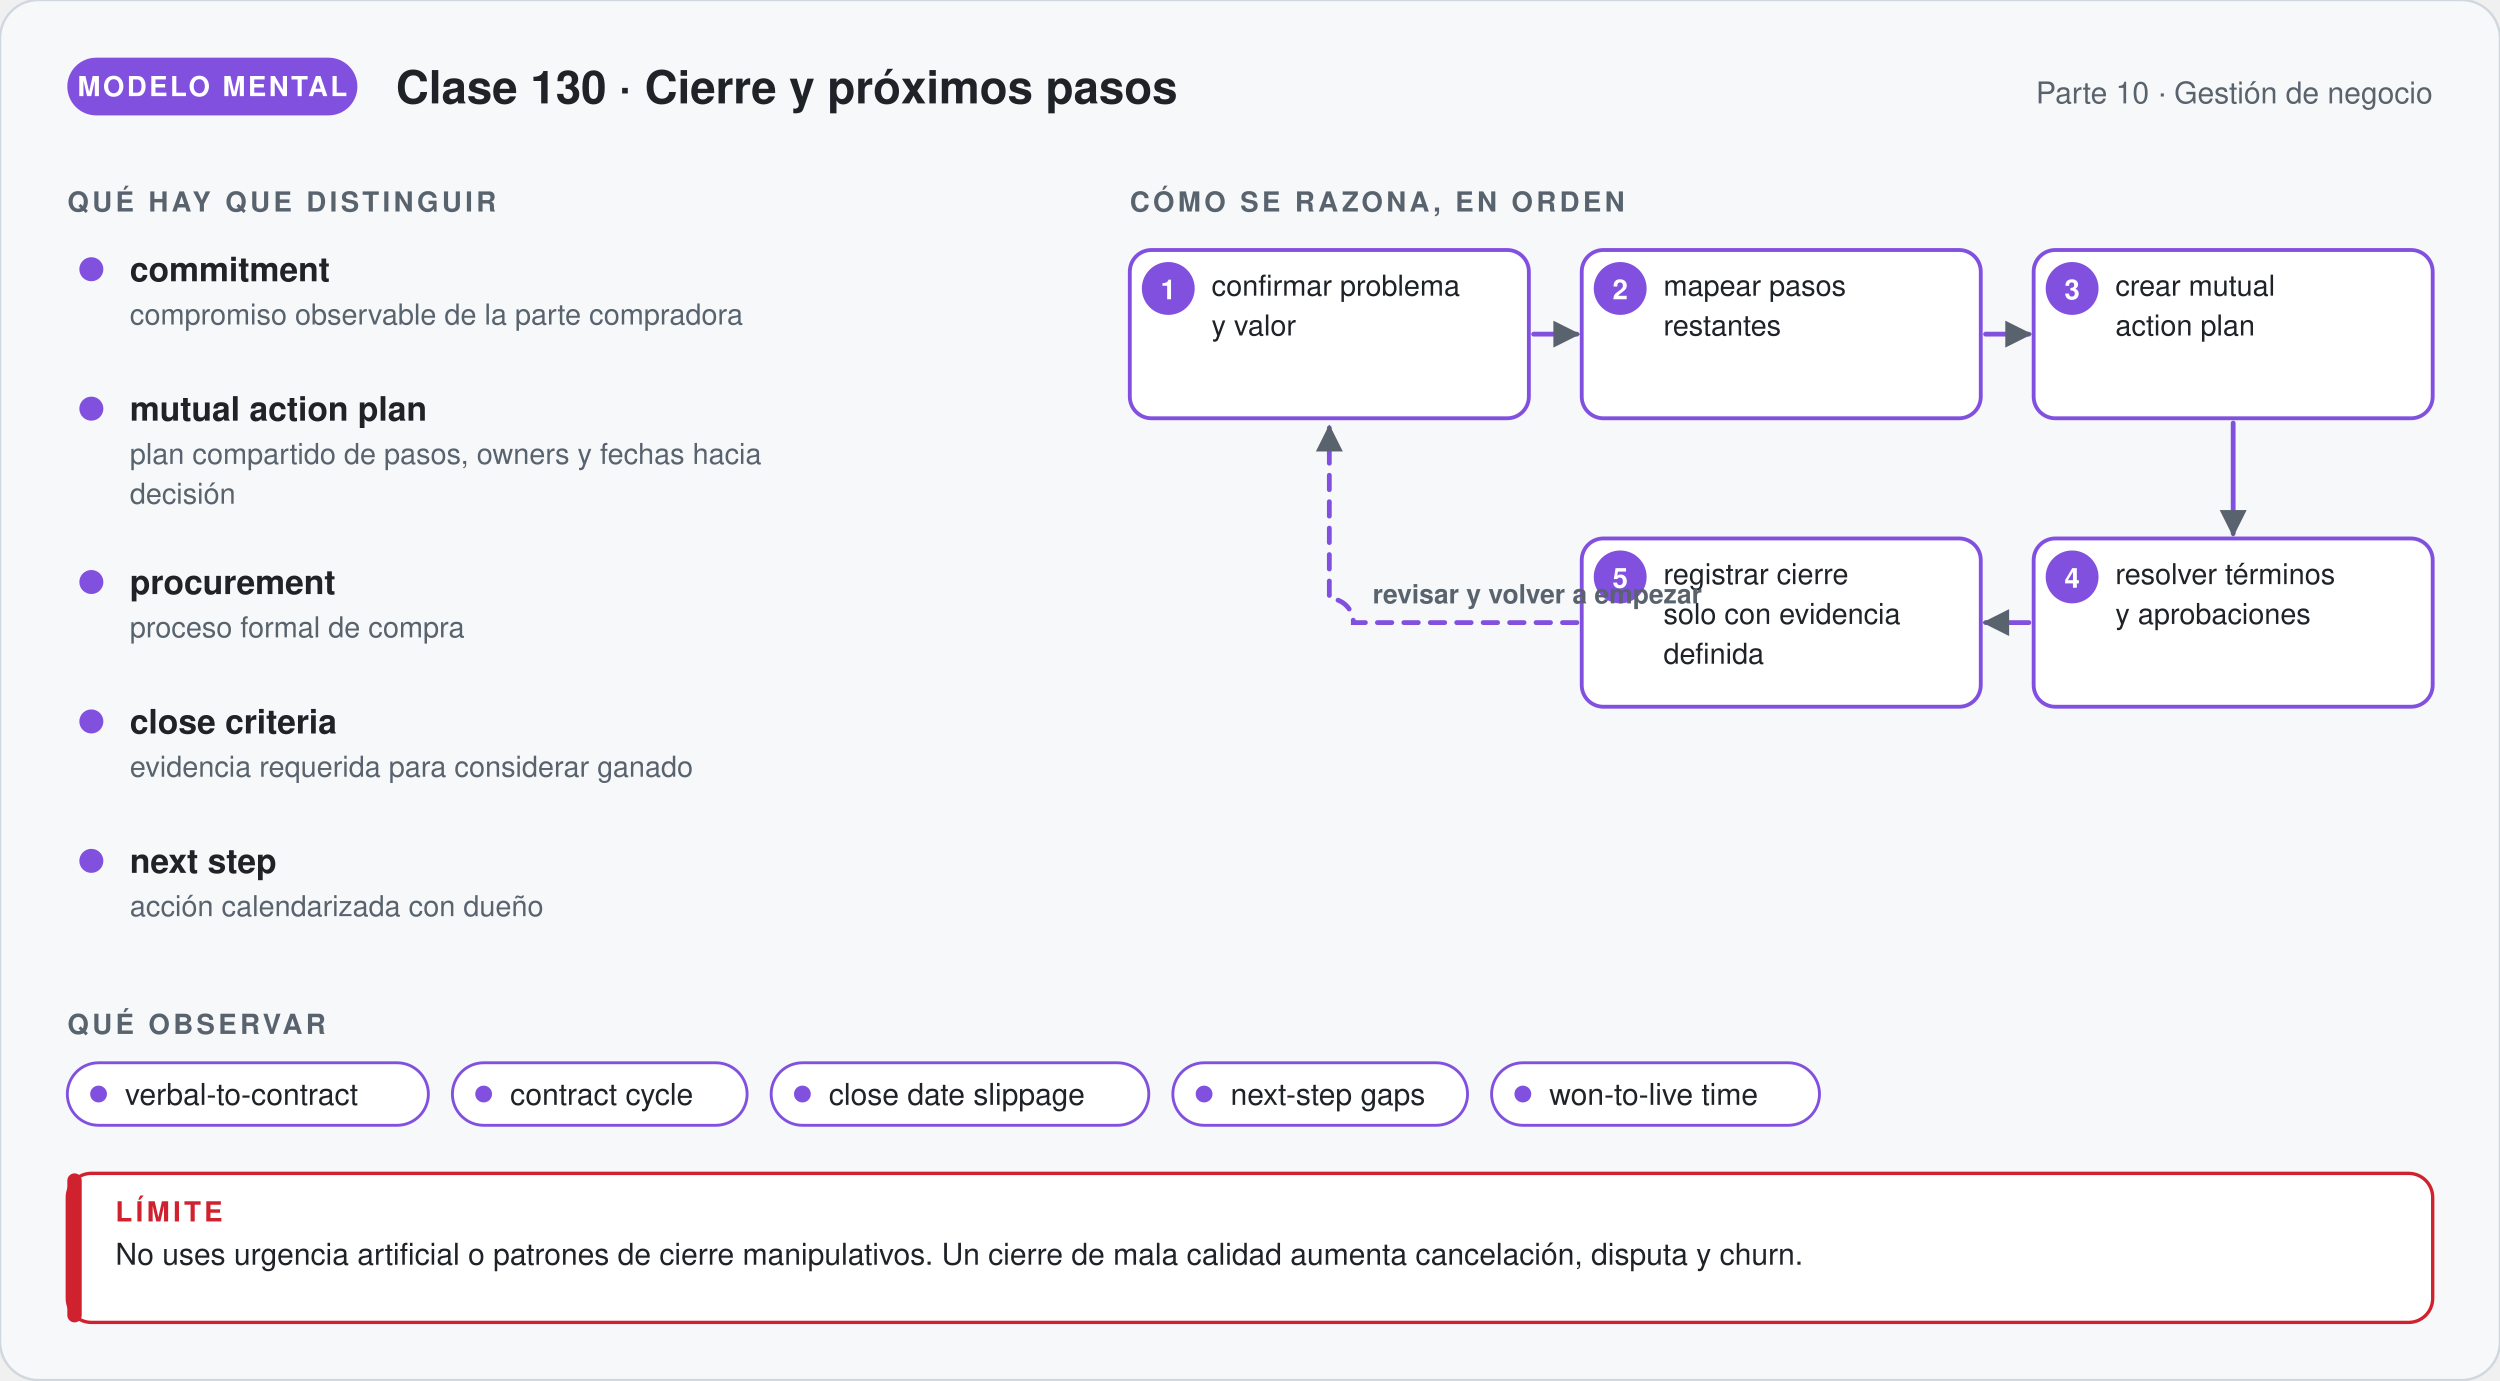
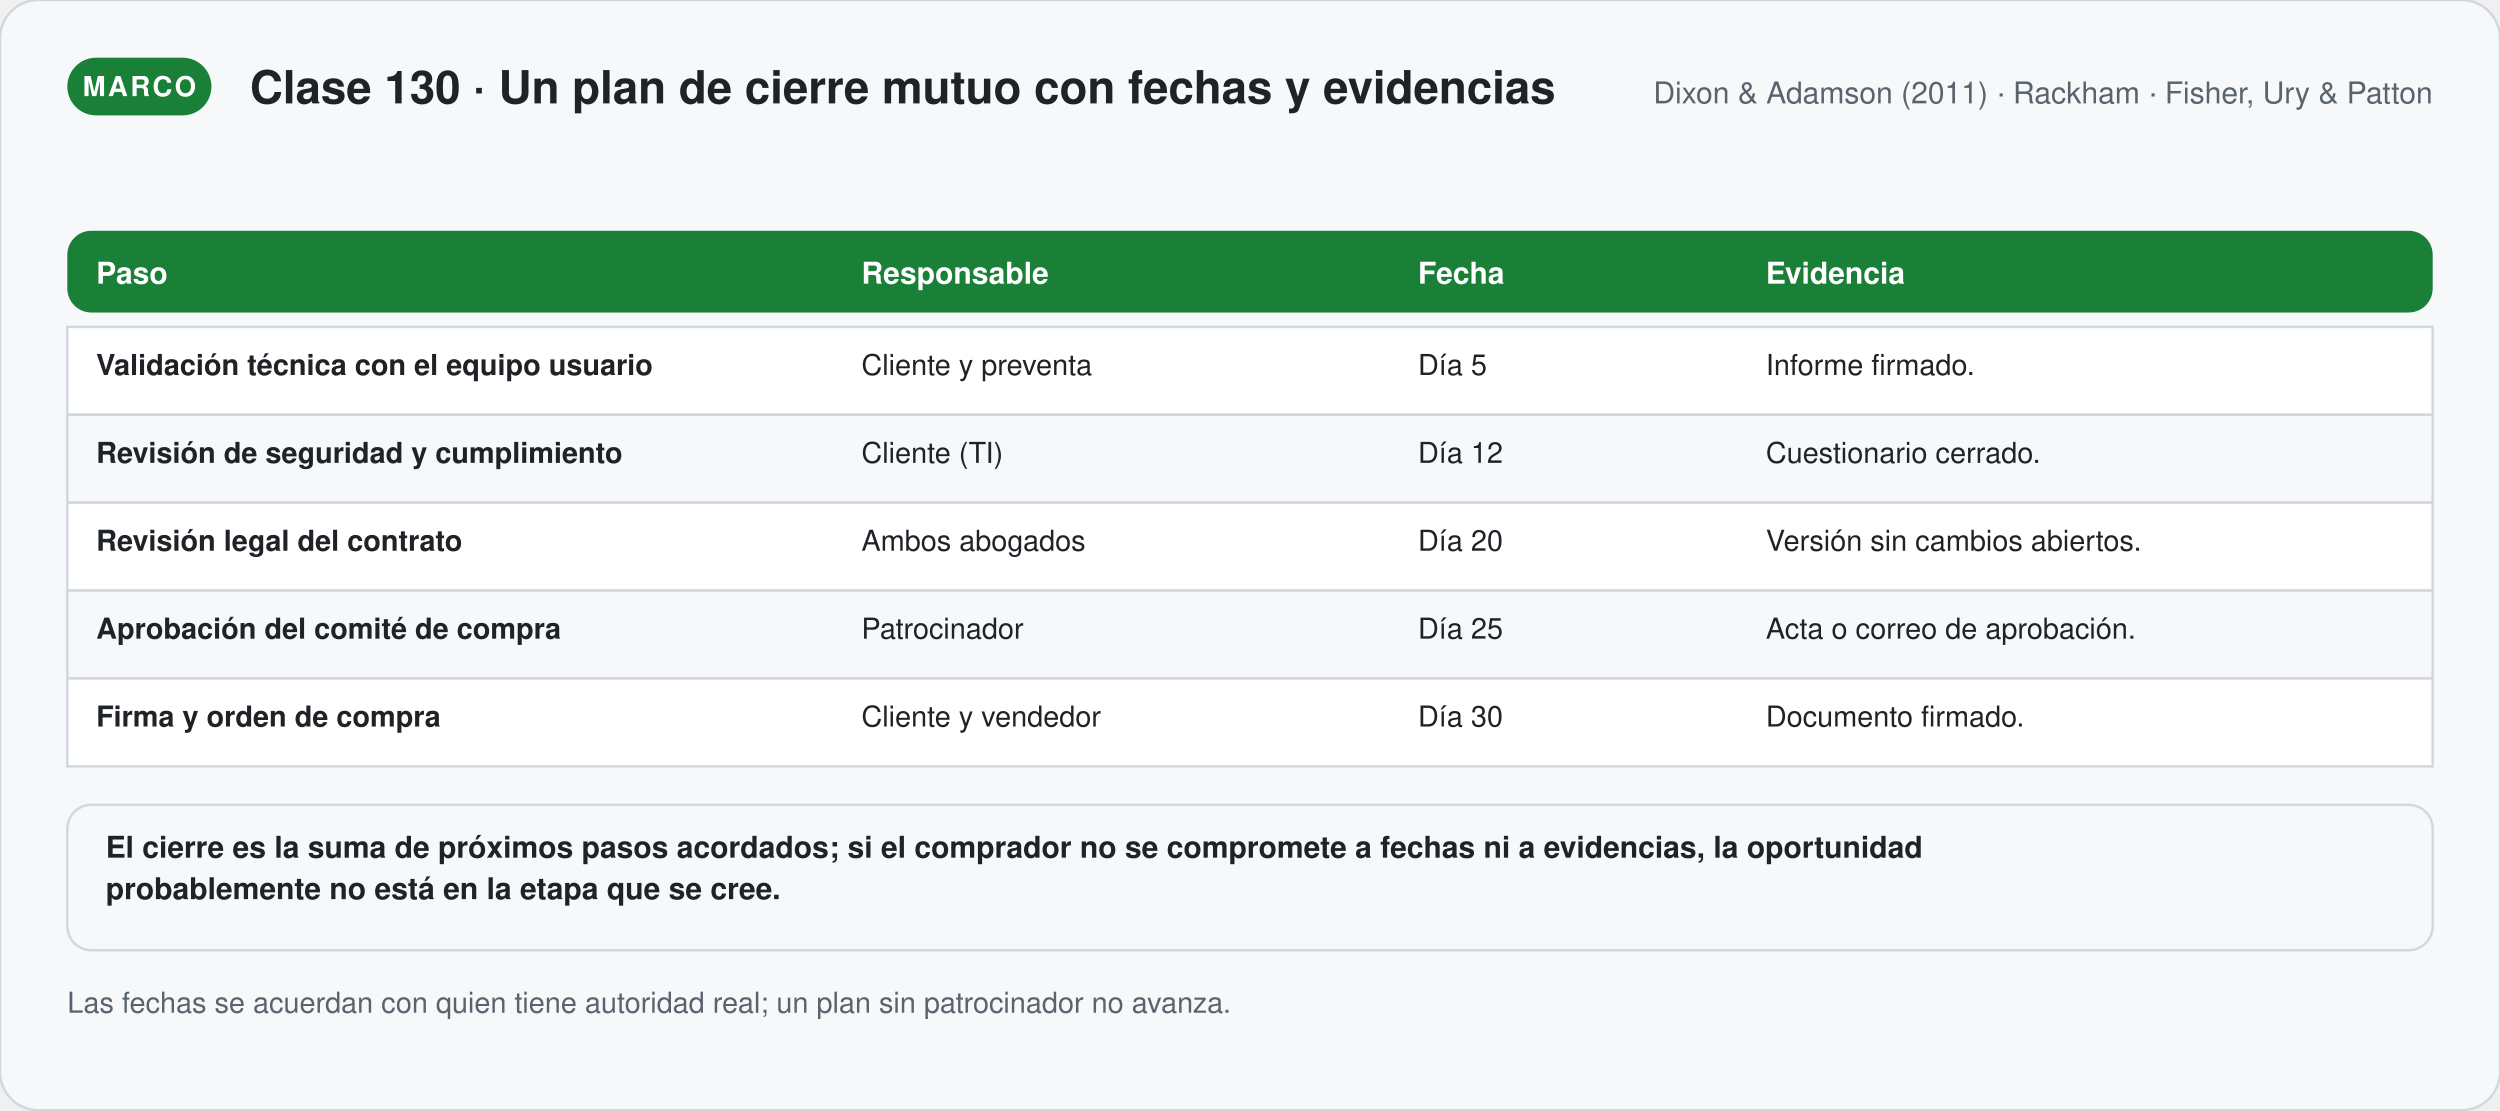
- <svg xmlns="http://www.w3.org/2000/svg" viewBox="0 0 1040 574.12" width="1040" role="img" aria-labelledby="t-g130 d-g130" font-family="'Segoe UI', 'Helvetica Neue', Helvetica, Arial, sans-serif">
+ <svg xmlns="http://www.w3.org/2000/svg" viewBox="0 0 1040 461.86" width="1040" role="img" aria-labelledby="t-s130 d-s130" font-family="'Segoe UI', 'Helvetica Neue', Helvetica, Arial, sans-serif">
  <defs>
-     <marker id="p-g130" viewBox="0 0 10 10" refX="8" refY="5" markerWidth="7" markerHeight="7" orient="auto">
+     <marker id="p-s130" viewBox="0 0 10 10" refX="8" refY="5" markerWidth="7" markerHeight="7" orient="auto">
      <path d="M1,1 L9,5 L1,9 Z" fill="#59636e" />
    </marker>
  </defs>
-   <rect width="1040" height="574.12" rx="16" fill="#f6f8fa" stroke="#d0d7de" />
-   <rect x="28" y="24" width="120.67" height="24" rx="12" fill="#8250df" />
-   <text x="88.335" y="40" font-size="11.5" font-weight="700" fill="#ffffff" text-anchor="middle" letter-spacing="1">MODELO MENTAL</text>
-   <text x="164.67" y="43" font-size="19" font-weight="700" fill="#1f2328" text-anchor="start">Clase 130 · Cierre y próximos pasos</text>
-   <text x="1012" y="43" font-size="12.5" font-weight="400" fill="#59636e" text-anchor="end">Parte 10 · Gestión de negocio</text>
-   <text x="28" y="88" font-size="11.5" font-weight="700" fill="#59636e" text-anchor="start" letter-spacing="1.4">QUÉ HAY QUE DISTINGUIR</text>
-   <circle cx="38" cy="112" r="5" fill="#8250df" />
-   <text x="54" y="117" font-size="14" font-weight="700" fill="#1f2328" text-anchor="start">commitment</text>
-   <text x="54" y="135" font-size="12" font-weight="400" fill="#59636e" text-anchor="start">compromiso observable de la parte compradora</text>
-   <circle cx="38" cy="170" r="5" fill="#8250df" />
-   <text x="54" y="175" font-size="14" font-weight="700" fill="#1f2328" text-anchor="start">mutual action plan</text>
-   <text x="54" y="193" font-size="12" font-weight="400" fill="#59636e" text-anchor="start">plan compartido de pasos, owners y fechas hacia</text>
-   <text x="54" y="209.56" font-size="12" font-weight="400" fill="#59636e" text-anchor="start">decisión</text>
-   <circle cx="38" cy="242.12" r="5" fill="#8250df" />
-   <text x="54" y="247.12" font-size="14" font-weight="700" fill="#1f2328" text-anchor="start">procurement</text>
-   <text x="54" y="265.12" font-size="12" font-weight="400" fill="#59636e" text-anchor="start">proceso formal de compra</text>
-   <circle cx="38" cy="300.12" r="5" fill="#8250df" />
-   <text x="54" y="305.12" font-size="14" font-weight="700" fill="#1f2328" text-anchor="start">close criteria</text>
-   <text x="54" y="323.12" font-size="12" font-weight="400" fill="#59636e" text-anchor="start">evidencia requerida para considerar ganado</text>
-   <circle cx="38" cy="358.12" r="5" fill="#8250df" />
-   <text x="54" y="363.12" font-size="14" font-weight="700" fill="#1f2328" text-anchor="start">next step</text>
-   <text x="54" y="381.12" font-size="12" font-weight="400" fill="#59636e" text-anchor="start">acción calendarizada con dueño</text>
-   <text x="470" y="88" font-size="11.5" font-weight="700" fill="#59636e" text-anchor="start" letter-spacing="1.4">CÓMO SE RAZONA, EN ORDEN</text>
-   <rect x="470" y="104" width="166" height="70" rx="9" fill="#ffffff" stroke="#8250df" stroke-width="1.6" />
-   <circle cx="486.0" cy="120" r="11" fill="#8250df" />
-   <text x="486" y="124.5" font-size="11.5" font-weight="700" fill="#ffffff" text-anchor="middle">1</text>
-   <text x="504" y="123" font-size="12" font-weight="400" fill="#1f2328" text-anchor="start">confirmar problema</text>
-   <text x="504" y="139.56" font-size="12" font-weight="400" fill="#1f2328" text-anchor="start">y valor</text>
-   <rect x="658" y="104" width="166" height="70" rx="9" fill="#ffffff" stroke="#8250df" stroke-width="1.6" />
-   <circle cx="674.0" cy="120" r="11" fill="#8250df" />
-   <text x="674" y="124.5" font-size="11.5" font-weight="700" fill="#ffffff" text-anchor="middle">2</text>
-   <text x="692" y="123" font-size="12" font-weight="400" fill="#1f2328" text-anchor="start">mapear pasos</text>
-   <text x="692" y="139.56" font-size="12" font-weight="400" fill="#1f2328" text-anchor="start">restantes</text>
-   <rect x="846" y="104" width="166" height="70" rx="9" fill="#ffffff" stroke="#8250df" stroke-width="1.6" />
-   <circle cx="862.0" cy="120" r="11" fill="#8250df" />
-   <text x="862" y="124.5" font-size="11.5" font-weight="700" fill="#ffffff" text-anchor="middle">3</text>
-   <text x="880" y="123" font-size="12" font-weight="400" fill="#1f2328" text-anchor="start">crear mutual</text>
-   <text x="880" y="139.56" font-size="12" font-weight="400" fill="#1f2328" text-anchor="start">action plan</text>
-   <rect x="846" y="224" width="166" height="70" rx="9" fill="#ffffff" stroke="#8250df" stroke-width="1.6" />
-   <circle cx="862.0" cy="240" r="11" fill="#8250df" />
-   <text x="862" y="244.5" font-size="11.5" font-weight="700" fill="#ffffff" text-anchor="middle">4</text>
-   <text x="880" y="243" font-size="12" font-weight="400" fill="#1f2328" text-anchor="start">resolver términos</text>
-   <text x="880" y="259.56" font-size="12" font-weight="400" fill="#1f2328" text-anchor="start">y aprobaciones</text>
-   <rect x="658" y="224" width="166" height="70" rx="9" fill="#ffffff" stroke="#8250df" stroke-width="1.6" />
-   <circle cx="674.0" cy="240" r="11" fill="#8250df" />
-   <text x="674" y="244.5" font-size="11.5" font-weight="700" fill="#ffffff" text-anchor="middle">5</text>
-   <text x="692" y="243" font-size="12" font-weight="400" fill="#1f2328" text-anchor="start">registrar cierre</text>
-   <text x="692" y="259.56" font-size="12" font-weight="400" fill="#1f2328" text-anchor="start">solo con evidencia</text>
-   <text x="692" y="276.12" font-size="12" font-weight="400" fill="#1f2328" text-anchor="start">definida</text>
-   <path d="M638,139 L656,139" stroke="#8250df" stroke-width="2" fill="none" stroke-linecap="round" marker-end="url(#p-g130)" />
-   <path d="M826,139 L844,139" stroke="#8250df" stroke-width="2" fill="none" stroke-linecap="round" marker-end="url(#p-g130)" />
-   <path d="M929,176 L929,222" stroke="#8250df" stroke-width="2" fill="none" stroke-linecap="round" marker-end="url(#p-g130)" />
-   <path d="M844,259 L826,259" stroke="#8250df" stroke-width="2" fill="none" stroke-linecap="round" marker-end="url(#p-g130)" />
-   <path d="M656.0,259.0 H563.0 a10,10 0 0 0 -10,-10 V178" stroke="#8250df" stroke-width="2" fill="none" stroke-dasharray="6 5" stroke-linecap="round" marker-end="url(#p-g130)" />
-   <text x="571" y="251" font-size="11" font-weight="600" fill="#59636e" text-anchor="start">revisar y volver a empezar</text>
-   <text x="28" y="430.12" font-size="11.5" font-weight="700" fill="#59636e" text-anchor="start" letter-spacing="1.4">QUÉ OBSERVAR</text>
-   <rect x="28" y="442.12" width="150.2" height="26" rx="13" fill="#ffffff" stroke="#8250df" stroke-width="1.2" />
-   <circle cx="41" cy="455.12" r="3.5" fill="#8250df" />
-   <text x="52" y="459.62" font-size="12.5" font-weight="400" fill="#1f2328" text-anchor="start">verbal-to-contract</text>
-   <rect x="188.2" y="442.12" width="122.6" height="26" rx="13" fill="#ffffff" stroke="#8250df" stroke-width="1.2" />
-   <circle cx="201.2" cy="455.12" r="3.5" fill="#8250df" />
-   <text x="212.2" y="459.62" font-size="12.5" font-weight="400" fill="#1f2328" text-anchor="start">contract cycle</text>
-   <rect x="320.8" y="442.12" width="157.1" height="26" rx="13" fill="#ffffff" stroke="#8250df" stroke-width="1.2" />
-   <circle cx="333.8" cy="455.12" r="3.5" fill="#8250df" />
-   <text x="344.8" y="459.62" font-size="12.5" font-weight="400" fill="#1f2328" text-anchor="start">close date slippage</text>
-   <rect x="487.9" y="442.12" width="122.6" height="26" rx="13" fill="#ffffff" stroke="#8250df" stroke-width="1.2" />
-   <circle cx="500.9" cy="455.12" r="3.5" fill="#8250df" />
-   <text x="511.9" y="459.62" font-size="12.5" font-weight="400" fill="#1f2328" text-anchor="start">next-step gaps</text>
-   <rect x="620.5" y="442.12" width="136.4" height="26" rx="13" fill="#ffffff" stroke="#8250df" stroke-width="1.2" />
-   <circle cx="633.5" cy="455.12" r="3.5" fill="#8250df" />
-   <text x="644.5" y="459.62" font-size="12.5" font-weight="400" fill="#1f2328" text-anchor="start">won-to-live time</text>
-   <rect x="28" y="488.12" width="984" height="62" rx="10" fill="#ffffff" stroke="#cf222e" stroke-width="1.4" />
-   <rect x="28" y="488.12" width="6" height="62" rx="3" fill="#cf222e" />
-   <text x="48" y="508.12" font-size="11.5" font-weight="700" fill="#cf222e" text-anchor="start" letter-spacing="1.4">LÍMITE</text>
-   <text x="48" y="526.12" font-size="12.5" font-weight="400" fill="#1f2328" text-anchor="start">No uses urgencia artificial o patrones de cierre manipulativos. Un cierre de mala calidad aumenta cancelación, disputa y churn.</text>
+   <rect width="1040" height="461.86" rx="16" fill="#f6f8fa" stroke="#d0d7de" />
+   <rect x="28" y="24" width="59.95" height="24" rx="12" fill="#1a7f37" />
+   <text x="57.975" y="40" font-size="11.5" font-weight="700" fill="#ffffff" text-anchor="middle" letter-spacing="1">MARCO</text>
+   <text x="103.95" y="43" font-size="19" font-weight="700" fill="#1f2328" text-anchor="start">Clase 130 · Un plan de cierre mutuo con fechas y evidencias</text>
+   <text x="1012" y="43" font-size="12.5" font-weight="400" fill="#59636e" text-anchor="end">Dixon &amp; Adamson (2011) · Rackham · Fisher, Ury &amp; Patton</text>
+   <rect x="28" y="96" width="984" height="34" rx="10" fill="#1a7f37" />
+   <text x="40" y="118" font-size="12.5" font-weight="700" fill="#ffffff" text-anchor="start">Paso</text>
+   <text x="358.353" y="118" font-size="12.5" font-weight="700" fill="#ffffff" text-anchor="start">Responsable</text>
+   <text x="589.882" y="118" font-size="12.5" font-weight="700" fill="#ffffff" text-anchor="start">Fecha</text>
+   <text x="734.588" y="118" font-size="12.5" font-weight="700" fill="#ffffff" text-anchor="start">Evidencia</text>
+   <rect x="28" y="136" width="984" height="36.56" rx="0" fill="#ffffff" stroke="#d0d7de" stroke-width="1" />
+   <text x="40" y="156" font-size="12" font-weight="700" fill="#1f2328" text-anchor="start">Validación técnica con el equipo usuario</text>
+   <text x="358.353" y="156" font-size="12" font-weight="400" fill="#1f2328" text-anchor="start">Cliente y preventa</text>
+   <text x="589.882" y="156" font-size="12" font-weight="400" fill="#1f2328" text-anchor="start">Día 5</text>
+   <text x="734.588" y="156" font-size="12" font-weight="400" fill="#1f2328" text-anchor="start">Informe firmado.</text>
+   <rect x="28" y="172.56" width="984" height="36.56" rx="0" fill="#f6f8fa" stroke="#d0d7de" stroke-width="1" />
+   <text x="40" y="192.56" font-size="12" font-weight="700" fill="#1f2328" text-anchor="start">Revisión de seguridad y cumplimiento</text>
+   <text x="358.353" y="192.56" font-size="12" font-weight="400" fill="#1f2328" text-anchor="start">Cliente (TI)</text>
+   <text x="589.882" y="192.56" font-size="12" font-weight="400" fill="#1f2328" text-anchor="start">Día 12</text>
+   <text x="734.588" y="192.56" font-size="12" font-weight="400" fill="#1f2328" text-anchor="start">Cuestionario cerrado.</text>
+   <rect x="28" y="209.12" width="984" height="36.56" rx="0" fill="#ffffff" stroke="#d0d7de" stroke-width="1" />
+   <text x="40" y="229.12" font-size="12" font-weight="700" fill="#1f2328" text-anchor="start">Revisión legal del contrato</text>
+   <text x="358.353" y="229.12" font-size="12" font-weight="400" fill="#1f2328" text-anchor="start">Ambos abogados</text>
+   <text x="589.882" y="229.12" font-size="12" font-weight="400" fill="#1f2328" text-anchor="start">Día 20</text>
+   <text x="734.588" y="229.12" font-size="12" font-weight="400" fill="#1f2328" text-anchor="start">Versión sin cambios abiertos.</text>
+   <rect x="28" y="245.68" width="984" height="36.56" rx="0" fill="#f6f8fa" stroke="#d0d7de" stroke-width="1" />
+   <text x="40" y="265.68" font-size="12" font-weight="700" fill="#1f2328" text-anchor="start">Aprobación del comité de compra</text>
+   <text x="358.353" y="265.68" font-size="12" font-weight="400" fill="#1f2328" text-anchor="start">Patrocinador</text>
+   <text x="589.882" y="265.68" font-size="12" font-weight="400" fill="#1f2328" text-anchor="start">Día 25</text>
+   <text x="734.588" y="265.68" font-size="12" font-weight="400" fill="#1f2328" text-anchor="start">Acta o correo de aprobación.</text>
+   <rect x="28" y="282.24" width="984" height="36.56" rx="0" fill="#ffffff" stroke="#d0d7de" stroke-width="1" />
+   <text x="40" y="302.24" font-size="12" font-weight="700" fill="#1f2328" text-anchor="start">Firma y orden de compra</text>
+   <text x="358.353" y="302.24" font-size="12" font-weight="400" fill="#1f2328" text-anchor="start">Cliente y vendedor</text>
+   <text x="589.882" y="302.24" font-size="12" font-weight="400" fill="#1f2328" text-anchor="start">Día 30</text>
+   <text x="734.588" y="302.24" font-size="12" font-weight="400" fill="#1f2328" text-anchor="start">Documento firmado.</text>
+   <rect x="28" y="334.8" width="984" height="60.5" rx="10" fill="#f6f8fa" stroke="#d0d7de" stroke-width="1" />
+   <text x="44" y="356.8" font-size="12.5" font-weight="600" fill="#1f2328" text-anchor="start">El cierre es la suma de próximos pasos acordados; si el comprador no se compromete a fechas ni a evidencias, la oportunidad</text>
+   <text x="44" y="374.05" font-size="12.5" font-weight="600" fill="#1f2328" text-anchor="start">probablemente no está en la etapa que se cree.</text>
+   <text x="28" y="421.3" font-size="12" font-weight="400" fill="#59636e" text-anchor="start">Las fechas se acuerdan con quien tiene autoridad real; un plan sin patrocinador no avanza.</text>
</svg>
